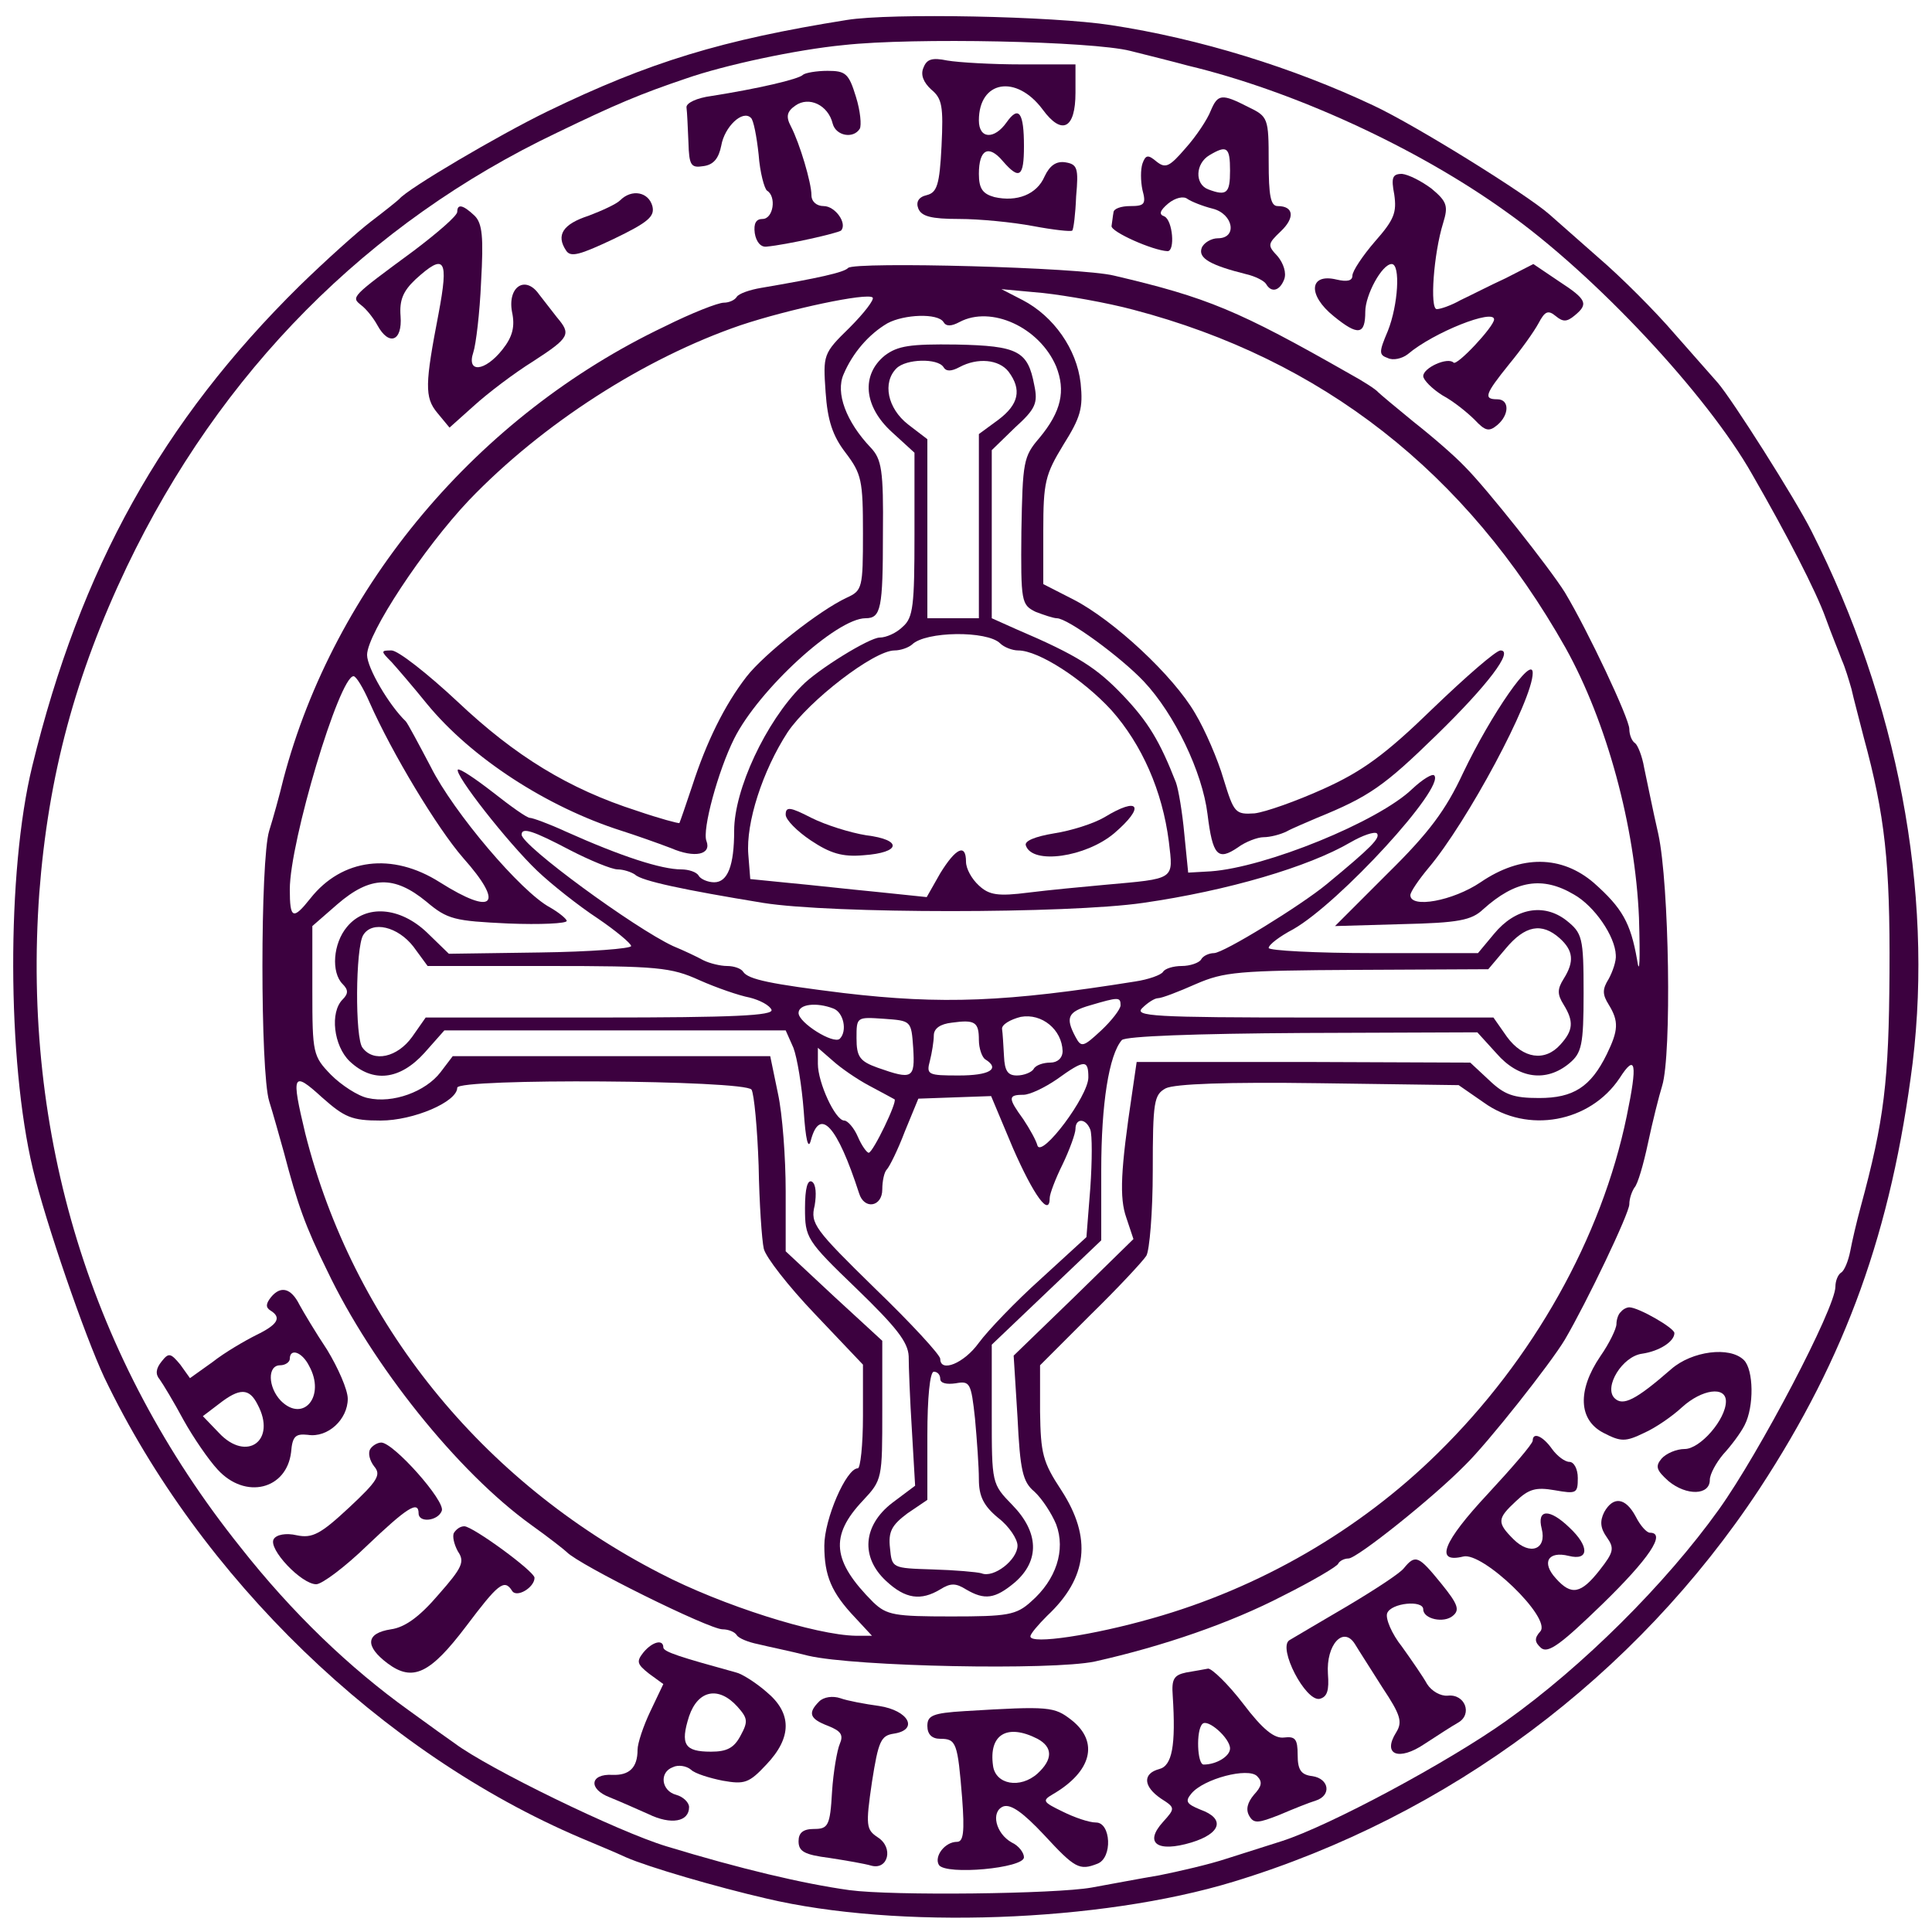
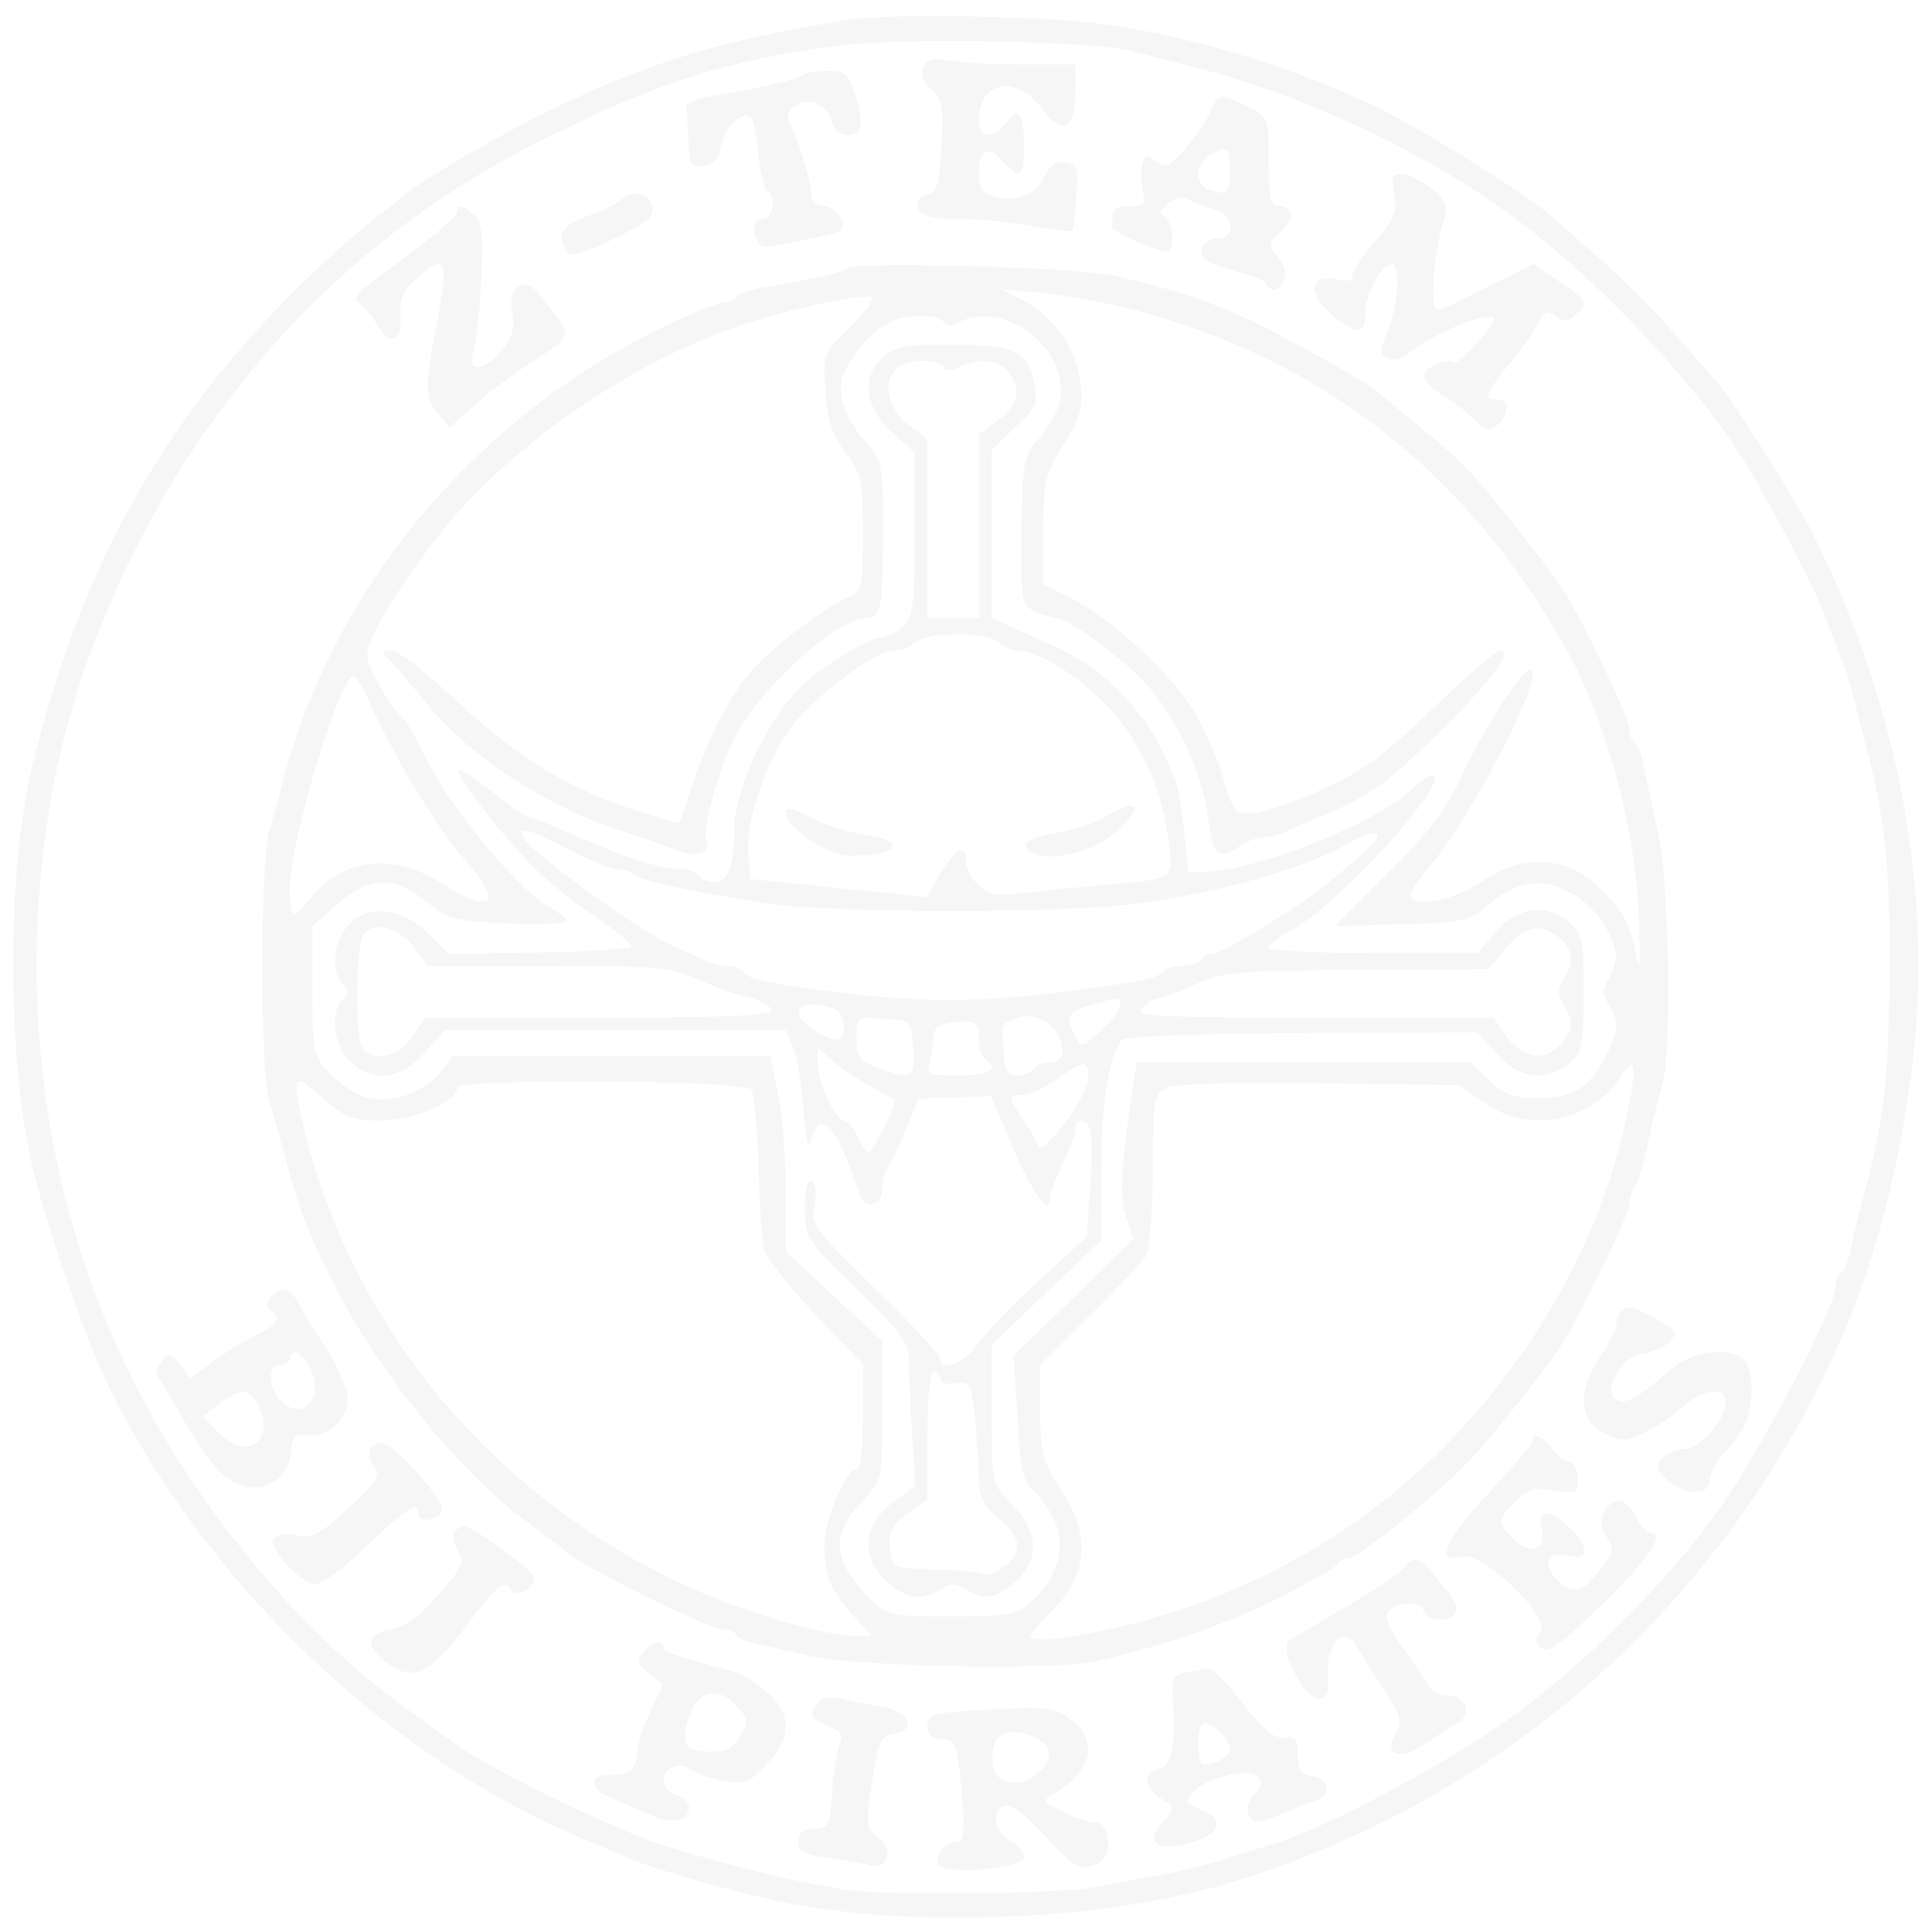
<svg xmlns="http://www.w3.org/2000/svg" version="1.0" width="300pt" height="300pt" viewBox="0 0 300 300" preserveAspectRatio="xMidYMid meet">
-   <g transform="translate(0,300) scale(0.1,-0.1)" fill="#3c013f" stroke="none">
+   <g transform="translate(0,300) scale(0.1,-0.1)" fill="#f6f6f6" stroke="none">
    <path d="M1315 2969 c-194 -31 -306 -65 -465 -142 -76 -37 -217 -120 -230 -136 -3 -3 -23 -19 -44 -35 -21 -16 -71 -61 -111 -100 -213 -210 -340 -438 -415 -746 -40 -164 -39 -457 1 -625 20 -84 81 -260 111 -324 149 -311 430 -583 740 -715 21 -9 53 -22 70 -30 34 -15 140 -46 218 -64 203 -48 518 -37 725 26 335 102 625 319 817 610 135 206 205 401 238 662 32 267 -23 560 -157 825 -25 50 -124 206 -146 231 -7 8 -37 42 -67 76 -30 35 -83 88 -118 118 -34 30 -68 60 -76 67 -35 31 -207 138 -273 169 -125 59 -270 104 -408 125 -90 14 -342 19 -410 8z m440 -48 c28 -7 68 -17 90 -23 163 -39 355 -127 494 -227 137 -97 312 -284 382 -408 53 -92 99 -181 114 -223 9 -25 21 -54 25 -65 5 -11 11 -31 15 -45 3 -14 12 -47 19 -75 33 -121 41 -195 40 -365 -1 -169 -8 -229 -45 -365 -6 -22 -13 -52 -16 -68 -3 -15 -9 -30 -14 -33 -5 -3 -9 -13 -9 -22 0 -33 -118 -258 -181 -346 -83 -116 -212 -244 -330 -328 -90 -64 -274 -163 -349 -187 -19 -6 -57 -18 -85 -27 -27 -9 -75 -20 -105 -26 -30 -5 -77 -14 -105 -19 -56 -10 -309 -13 -376 -4 -72 10 -169 33 -284 68 -76 23 -277 121 -329 160 -6 4 -38 27 -71 51 -92 66 -181 151 -262 254 -232 290 -339 640 -312 1015 14 183 56 339 136 507 145 303 374 534 668 674 91 44 129 60 200 84 60 21 172 45 245 52 108 12 386 6 445 -9z" />
    <path d="M1434 2895 c-5 -11 0 -23 12 -34 17 -14 19 -26 16 -88 -3 -60 -7 -72 -23 -76 -13 -3 -17 -11 -13 -21 5 -12 20 -16 63 -16 32 0 83 -5 115 -11 32 -6 59 -9 61 -7 2 2 5 26 6 53 4 44 2 50 -17 53 -14 2 -24 -5 -32 -22 -12 -28 -43 -40 -78 -32 -18 5 -24 13 -24 36 0 38 15 46 37 20 26 -30 33 -25 33 23 0 52 -8 64 -27 37 -19 -27 -43 -26 -43 3 0 62 58 72 99 17 30 -41 51 -30 51 26 l0 44 -84 0 c-46 0 -97 3 -115 6 -24 5 -32 2 -37 -11z" />
    <path d="M1247 2884 c-6 -7 -72 -22 -142 -33 -23 -3 -40 -11 -39 -18 1 -7 2 -31 3 -54 1 -36 4 -40 23 -37 16 2 24 12 28 32 5 29 33 56 46 43 4 -3 9 -29 12 -57 2 -28 9 -53 13 -56 15 -9 10 -44 -7 -44 -10 0 -14 -7 -12 -22 2 -13 9 -22 18 -21 32 3 111 21 116 25 10 11 -9 38 -27 38 -11 0 -19 7 -19 17 0 19 -18 80 -32 107 -8 15 -6 23 7 32 21 15 51 1 58 -28 5 -19 32 -24 42 -8 3 5 1 28 -6 50 -11 36 -16 40 -44 40 -17 0 -34 -3 -38 -6z" />
    <path d="M1880 2828 c-5 -13 -22 -39 -39 -58 -25 -29 -31 -32 -45 -21 -13 11 -17 11 -22 -3 -3 -9 -3 -27 0 -41 6 -22 3 -25 -19 -25 -14 0 -26 -4 -26 -10 -1 -5 -2 -15 -3 -21 -1 -9 64 -38 87 -39 12 0 8 48 -5 54 -9 3 -7 9 6 20 11 9 24 12 30 7 6 -4 23 -11 39 -15 32 -8 39 -46 8 -46 -10 0 -22 -7 -25 -15 -6 -16 14 -27 70 -41 13 -3 27 -10 30 -15 8 -14 21 -11 28 7 4 10 -1 25 -10 36 -16 17 -16 19 5 39 22 21 20 39 -5 39 -11 0 -14 16 -14 69 0 68 -1 70 -32 85 -41 21 -47 20 -58 -6z m30 -93 c0 -35 -5 -40 -34 -29 -21 8 -20 40 2 53 27 16 32 13 32 -24z" />
    <path d="M2165 2698 c4 -28 0 -39 -30 -73 -19 -22 -35 -46 -35 -53 0 -8 -8 -10 -25 -6 -42 10 -45 -24 -4 -57 38 -31 49 -29 49 7 0 26 26 74 41 74 14 0 10 -64 -6 -104 -14 -33 -14 -37 0 -42 8 -4 22 -1 31 6 40 34 134 71 134 54 0 -11 -58 -73 -63 -67 -9 9 -47 -8 -47 -21 0 -6 14 -20 30 -30 17 -9 39 -27 50 -38 16 -17 22 -19 35 -8 19 16 19 40 0 40 -22 0 -19 8 18 54 19 23 39 51 46 64 10 19 15 21 27 11 11 -9 17 -9 29 1 22 18 19 25 -24 53 l-40 27 -43 -22 c-24 -11 -55 -27 -70 -34 -14 -8 -31 -14 -37 -14 -11 0 -5 86 10 134 8 26 6 33 -18 53 -16 12 -36 22 -46 23 -15 0 -17 -6 -12 -32z" />
    <path d="M963 2689 c-6 -6 -28 -16 -49 -24 -40 -13 -51 -30 -35 -54 7 -11 21 -7 74 18 54 26 64 35 60 51 -6 22 -32 27 -50 9z" />
    <path d="M710 2671 c0 -6 -30 -32 -67 -60 -99 -73 -98 -72 -82 -85 8 -6 19 -20 25 -31 18 -33 39 -25 36 14 -2 25 4 39 23 57 46 42 52 32 36 -53 -21 -109 -22 -130 -2 -154 l19 -23 38 34 c22 20 63 51 92 69 57 37 59 42 37 68 -8 10 -20 26 -28 36 -21 30 -49 12 -42 -27 5 -23 1 -39 -15 -59 -27 -34 -56 -37 -45 -4 4 12 10 61 12 109 4 70 2 91 -10 103 -18 17 -27 19 -27 6z" />
    <path d="M1317 2584 c-6 -7 -47 -16 -135 -31 -18 -3 -35 -9 -38 -14 -3 -5 -12 -9 -20 -9 -9 0 -50 -16 -92 -37 -290 -138 -513 -403 -592 -703 -6 -25 -16 -61 -22 -80 -14 -45 -14 -375 0 -420 6 -19 16 -55 23 -80 21 -80 33 -114 67 -183 70 -147 203 -313 317 -395 28 -20 52 -39 55 -42 19 -20 221 -120 242 -120 9 0 19 -4 22 -9 3 -5 18 -11 33 -14 16 -4 51 -11 78 -18 73 -17 378 -23 445 -9 107 24 211 60 292 102 46 23 85 46 86 50 2 4 9 8 16 8 13 0 131 94 181 145 35 34 133 158 155 195 34 58 100 196 100 210 0 9 4 20 8 26 5 5 14 36 21 69 7 33 17 73 22 89 15 49 11 313 -6 391 -9 39 -18 85 -22 103 -3 18 -10 35 -14 38 -5 3 -9 13 -9 22 0 16 -64 152 -100 212 -23 37 -121 161 -155 195 -16 17 -52 48 -80 70 -27 22 -52 43 -55 46 -3 4 -23 17 -45 29 -172 98 -220 118 -365 152 -52 13 -402 22 -413 12z m443 -65 c293 -77 517 -252 671 -525 64 -115 108 -277 114 -419 2 -67 1 -92 -3 -65 -10 57 -23 80 -67 119 -50 43 -113 44 -176 1 -43 -29 -109 -41 -109 -20 0 5 13 24 28 42 60 71 162 261 162 303 0 29 -64 -63 -108 -155 -27 -58 -53 -93 -117 -156 l-82 -82 104 3 c88 2 108 6 126 23 50 45 92 52 141 23 32 -18 64 -65 65 -94 1 -9 -5 -26 -11 -37 -10 -16 -10 -24 0 -40 16 -26 15 -40 -3 -77 -25 -51 -52 -68 -105 -68 -40 0 -54 5 -78 28 l-29 27 -259 1 -259 0 -7 -48 c-18 -120 -20 -163 -9 -194 l11 -33 -93 -91 -93 -90 6 -96 c4 -82 8 -100 26 -115 12 -11 27 -34 34 -51 15 -40 0 -86 -39 -120 -23 -21 -37 -23 -124 -23 -88 0 -100 2 -121 22 -64 64 -68 103 -16 158 30 32 30 34 30 140 l0 108 -75 69 -75 70 0 93 c0 52 -5 120 -12 152 l-12 58 -247 0 -246 0 -19 -25 c-23 -30 -74 -49 -113 -40 -15 3 -41 20 -57 36 -28 29 -29 33 -29 131 l0 100 39 34 c51 44 88 45 138 4 33 -28 44 -30 127 -34 50 -2 91 0 91 4 0 3 -12 13 -26 21 -45 24 -150 148 -185 218 -19 36 -36 68 -39 71 -26 25 -60 83 -60 103 0 33 88 166 158 240 114 119 273 221 422 272 75 25 197 51 205 43 3 -3 -13 -24 -36 -47 -41 -40 -41 -42 -37 -100 3 -44 11 -68 31 -94 25 -33 27 -43 27 -125 0 -85 -1 -89 -25 -100 -43 -20 -129 -88 -156 -123 -34 -44 -62 -101 -84 -169 -10 -30 -19 -56 -20 -58 -1 -1 -31 7 -66 19 -106 34 -189 85 -278 169 -47 44 -93 80 -103 80 -17 0 -17 -1 0 -18 9 -10 34 -39 55 -65 69 -84 186 -160 302 -197 22 -7 56 -19 77 -27 37 -16 63 -10 55 11 -7 17 18 109 43 159 38 76 159 187 204 187 24 0 27 15 27 132 1 98 -2 115 -19 133 -38 40 -55 85 -42 114 14 33 39 62 68 79 26 14 78 16 87 2 4 -7 12 -7 25 0 49 26 124 -8 150 -69 15 -38 8 -70 -26 -111 -25 -29 -26 -37 -28 -145 -1 -110 0 -114 22 -125 13 -5 28 -10 33 -10 17 0 99 -60 135 -98 48 -51 91 -141 99 -206 8 -65 16 -73 47 -52 12 9 31 16 40 16 10 0 26 4 36 9 9 5 31 14 47 21 81 33 104 49 186 129 79 77 120 131 99 131 -7 0 -54 -41 -105 -90 -74 -72 -110 -98 -170 -125 -42 -19 -90 -36 -107 -38 -30 -2 -32 1 -48 53 -9 31 -29 77 -44 102 -34 59 -127 145 -189 177 l-47 24 0 83 c0 75 3 87 31 133 27 43 31 57 27 96 -6 53 -42 104 -90 129 l-33 17 65 -6 c36 -4 99 -15 140 -26z m-1186 -610 c35 -79 105 -195 145 -241 65 -73 48 -91 -36 -38 -74 47 -152 37 -201 -25 -27 -34 -32 -32 -32 14 0 74 77 331 99 331 4 0 15 -18 25 -41z m1952 -642 c-39 -189 -145 -378 -294 -524 -121 -119 -276 -209 -443 -256 -91 -26 -189 -41 -189 -28 0 4 12 18 26 32 63 59 70 121 22 195 -29 44 -32 57 -33 122 l0 72 78 78 c43 42 82 84 87 92 5 8 10 68 10 132 0 108 2 118 20 128 14 7 95 10 238 8 l217 -3 39 -27 c68 -49 165 -31 211 38 25 39 28 23 11 -59z m-1935 -7 c51 0 119 29 119 51 0 15 447 12 457 -3 4 -7 9 -60 11 -118 1 -58 5 -116 8 -129 3 -13 38 -58 79 -101 l75 -79 0 -80 c0 -45 -4 -81 -8 -81 -18 0 -52 -79 -52 -120 0 -47 11 -73 48 -112 l26 -28 -25 0 c-62 1 -208 47 -304 97 -278 143 -477 390 -551 683 -22 92 -20 98 26 56 35 -31 46 -36 91 -36z" />
    <path d="M1374 2448 c-37 -30 -33 -79 11 -119 l35 -32 0 -127 c0 -110 -2 -129 -18 -143 -10 -10 -26 -17 -36 -17 -16 0 -97 -50 -121 -75 -56 -56 -105 -161 -105 -225 0 -54 -10 -80 -31 -80 -10 0 -21 5 -24 10 -3 6 -16 10 -27 10 -31 0 -93 20 -180 59 -26 12 -51 21 -55 21 -5 0 -30 18 -58 40 -27 21 -51 37 -54 35 -6 -7 77 -113 123 -157 22 -21 65 -55 94 -74 28 -19 52 -39 52 -43 0 -4 -64 -9 -142 -10 l-141 -2 -34 33 c-42 40 -95 44 -124 9 -22 -26 -25 -71 -7 -89 9 -9 9 -15 0 -24 -20 -20 -14 -72 11 -96 36 -34 78 -29 116 13 l31 35 265 0 265 0 12 -27 c6 -16 13 -59 16 -98 3 -45 7 -61 11 -46 14 53 41 23 75 -82 8 -26 36 -21 36 6 0 13 3 27 7 31 4 4 17 30 28 59 l21 51 56 2 57 2 34 -81 c32 -73 57 -108 57 -77 0 6 9 30 20 52 11 23 20 48 20 55 0 17 16 17 23 -1 3 -8 3 -48 0 -91 l-6 -76 -71 -65 c-39 -35 -82 -80 -96 -99 -23 -32 -60 -47 -60 -25 0 6 -45 55 -101 109 -94 92 -101 101 -94 129 3 18 2 33 -4 37 -7 4 -11 -10 -11 -41 0 -46 2 -50 80 -125 62 -60 80 -83 81 -105 0 -16 2 -68 5 -115 l5 -86 -36 -27 c-45 -35 -49 -84 -9 -121 30 -28 54 -31 84 -13 16 10 24 10 40 0 29 -17 45 -15 76 11 39 34 37 78 -4 120 -32 33 -32 33 -32 141 l0 108 85 81 85 81 0 109 c0 103 12 179 32 202 6 6 114 10 281 11 l271 1 30 -33 c34 -39 77 -45 113 -15 19 16 22 28 22 109 0 87 -2 93 -27 113 -35 27 -79 19 -112 -21 l-25 -30 -162 0 c-90 0 -163 4 -163 8 0 5 17 18 38 29 72 41 237 221 219 239 -3 3 -18 -6 -34 -21 -53 -51 -228 -122 -313 -128 l-35 -2 -6 60 c-3 33 -9 69 -13 80 -25 64 -43 94 -82 135 -41 43 -70 62 -166 103 l-38 17 0 131 0 130 36 35 c32 29 36 38 30 66 -10 53 -25 61 -121 63 -72 1 -91 -2 -111 -17z m91 -18 c4 -7 12 -7 25 0 28 15 61 12 76 -7 21 -28 16 -51 -16 -75 l-30 -22 0 -143 0 -143 -40 0 -40 0 0 139 0 139 -30 23 c-32 25 -40 65 -18 87 15 15 64 16 73 2z m88 -429 c6 -6 19 -11 28 -11 32 0 101 -45 145 -93 47 -53 79 -125 89 -204 7 -60 11 -57 -100 -67 -33 -3 -86 -8 -118 -12 -47 -6 -61 -4 -77 11 -11 10 -20 26 -20 37 0 29 -16 21 -40 -18 l-21 -37 -77 8 c-42 4 -104 11 -137 14 l-60 6 -3 38 c-4 49 22 130 61 190 33 49 134 127 166 127 9 0 21 4 27 9 21 21 117 22 137 2z m-668 -321 c31 -16 65 -30 74 -30 9 0 21 -4 27 -8 10 -10 77 -24 199 -44 106 -17 473 -17 590 0 132 19 257 56 322 94 19 11 37 17 41 14 6 -7 -9 -22 -78 -79 -40 -33 -160 -107 -175 -107 -7 0 -17 -4 -20 -10 -3 -5 -17 -10 -30 -10 -13 0 -26 -4 -29 -9 -3 -5 -23 -12 -43 -15 -200 -32 -300 -36 -453 -18 -113 14 -148 21 -156 33 -3 5 -14 9 -25 9 -10 0 -27 4 -37 9 -9 5 -30 15 -47 22 -60 28 -235 156 -235 173 0 12 18 6 75 -24z m-243 -150 l22 -30 187 0 c170 0 191 -2 235 -22 27 -12 62 -24 78 -27 16 -4 31 -12 34 -19 3 -9 -58 -12 -266 -12 l-271 0 -21 -30 c-23 -32 -60 -40 -77 -17 -12 14 -11 156 1 175 14 23 54 13 78 -18z m1780 13 c21 -19 23 -36 6 -63 -10 -16 -10 -24 0 -40 16 -26 15 -40 -5 -62 -24 -27 -58 -22 -83 12 l-21 30 -280 0 c-249 0 -279 2 -265 15 8 8 19 15 24 15 6 0 32 10 59 22 44 19 65 21 251 22 l203 1 27 32 c30 36 56 41 84 16z m-682 -104 c0 -6 -14 -24 -30 -39 -28 -26 -31 -27 -40 -10 -16 30 -12 39 23 49 44 13 47 13 47 0z m-446 -5 c16 -6 22 -35 10 -47 -10 -9 -64 25 -64 40 0 14 28 17 54 7z m356 -66 c0 -11 -8 -18 -19 -18 -11 0 -23 -4 -26 -10 -3 -5 -15 -10 -26 -10 -14 0 -19 7 -20 30 -1 17 -2 36 -3 42 -1 7 13 15 29 19 33 6 64 -20 65 -53z m-232 5 c3 -48 -1 -50 -55 -31 -28 10 -33 17 -33 46 0 33 0 33 43 30 42 -3 42 -3 45 -45z m102 12 c0 -13 5 -27 10 -30 24 -15 6 -25 -41 -25 -48 0 -51 1 -45 23 3 12 6 30 6 39 0 11 10 18 28 20 36 5 42 1 42 -27z m-170 -71 c19 -10 37 -20 39 -21 5 -3 -33 -82 -40 -83 -3 0 -11 11 -17 25 -6 14 -16 25 -21 25 -14 0 -41 59 -41 88 l0 25 23 -20 c12 -11 38 -29 57 -39z m340 13 c0 -29 -72 -125 -79 -106 -2 8 -12 26 -22 41 -24 33 -24 38 0 38 10 0 33 11 52 24 43 31 49 31 49 3z m-230 -468 c0 -7 10 -9 24 -7 22 4 24 1 30 -55 3 -33 6 -75 6 -94 0 -26 7 -41 30 -60 17 -13 30 -33 30 -43 0 -22 -37 -51 -56 -43 -7 2 -41 5 -76 6 -63 2 -63 2 -66 33 -3 26 3 36 27 54 l31 21 0 100 c0 59 4 99 10 99 6 0 10 -5 10 -11z" />
    <path d="M1220 1735 c0 -8 18 -26 39 -40 30 -20 49 -26 82 -23 58 4 61 24 4 31 -25 4 -63 16 -85 27 -33 17 -40 18 -40 5z" />
    <path d="M1715 1731 c-17 -10 -52 -21 -78 -25 -30 -5 -47 -12 -44 -19 10 -30 93 -18 137 19 49 42 39 58 -15 25z" />
    <path d="M421 986 c-8 -10 -9 -16 -1 -21 18 -11 11 -22 -22 -38 -18 -9 -49 -27 -68 -42 l-35 -25 -15 21 c-15 18 -18 19 -29 5 -9 -11 -10 -20 -3 -28 5 -7 22 -35 37 -63 15 -27 39 -62 53 -77 43 -47 107 -31 114 27 2 25 7 29 26 27 31 -5 62 24 62 56 0 14 -15 48 -32 76 -18 27 -37 59 -43 70 -13 26 -29 30 -44 12z m59 -107 c26 -47 -9 -89 -44 -54 -20 21 -21 55 -1 55 8 0 15 5 15 10 0 17 19 11 30 -11z m-80 -60 c30 -56 -17 -90 -60 -44 l-25 26 25 19 c32 25 47 25 60 -1z" />
    <path d="M2517 963 c-4 -3 -7 -12 -7 -19 0 -7 -11 -30 -25 -50 -36 -53 -34 -99 5 -119 27 -14 34 -14 63 0 18 8 44 26 59 40 31 28 68 33 68 9 0 -28 -40 -74 -64 -74 -13 0 -29 -7 -36 -15 -10 -12 -8 -18 11 -35 28 -23 64 -22 64 2 0 9 10 27 21 40 12 13 27 33 33 45 15 29 14 86 -1 101 -22 22 -81 14 -113 -14 -55 -48 -75 -58 -88 -45 -17 17 12 65 43 69 27 4 50 19 50 32 0 8 -56 40 -70 40 -4 0 -10 -3 -13 -7z" />
    <path d="M2380 763 c0 -5 -32 -42 -70 -83 -69 -74 -83 -108 -38 -97 30 8 137 -95 120 -116 -10 -11 -9 -17 1 -26 11 -9 31 6 95 68 72 70 100 111 74 111 -5 0 -15 11 -22 25 -16 30 -35 32 -49 7 -7 -14 -6 -25 4 -39 12 -17 11 -23 -11 -51 -29 -37 -44 -40 -68 -13 -23 25 -12 43 20 35 32 -8 32 15 1 44 -31 30 -51 29 -43 -2 8 -32 -18 -42 -44 -16 -26 26 -25 32 4 59 20 19 31 22 60 17 34 -6 36 -5 36 19 0 14 -6 25 -13 25 -7 0 -19 9 -27 20 -14 20 -30 27 -30 13z" />
    <path d="M575 750 c-4 -6 -1 -18 6 -27 11 -13 6 -22 -39 -64 -44 -41 -57 -48 -81 -43 -17 4 -32 1 -36 -6 -9 -15 43 -70 66 -70 9 0 45 27 79 60 61 58 80 71 80 50 0 -15 30 -12 36 4 6 15 -75 106 -94 106 -6 0 -14 -5 -17 -10z" />
    <path d="M705 620 c-3 -5 0 -18 6 -29 11 -16 7 -25 -30 -67 -29 -34 -52 -51 -74 -54 -39 -6 -41 -26 -5 -53 39 -29 66 -16 122 58 49 65 59 74 71 55 7 -12 35 5 35 20 0 10 -96 80 -109 80 -6 0 -12 -4 -16 -10z" />
    <path d="M2180 565 c-6 -8 -46 -34 -88 -59 -43 -25 -83 -49 -90 -53 -18 -12 25 -95 47 -91 12 3 15 13 13 39 -3 45 24 75 42 46 6 -10 26 -41 43 -68 28 -42 31 -53 21 -69 -22 -35 4 -45 44 -18 20 13 43 28 52 33 23 13 11 45 -16 42 -11 -1 -25 7 -32 18 -6 11 -24 37 -39 58 -16 20 -26 44 -23 52 6 16 56 21 56 6 0 -15 32 -22 46 -10 11 9 8 18 -18 50 -35 43 -40 46 -58 24z" />
    <path d="M999 434 c-11 -14 -10 -18 9 -33 l22 -16 -20 -42 c-11 -23 -20 -50 -20 -60 0 -28 -13 -40 -39 -39 -35 2 -38 -22 -4 -35 15 -6 42 -18 60 -26 35 -17 63 -12 63 11 0 7 -9 16 -20 19 -23 6 -27 35 -5 43 8 4 21 2 28 -4 6 -6 29 -13 49 -17 34 -6 41 -4 68 25 40 42 40 80 0 113 -16 14 -38 28 -47 30 -87 24 -113 32 -113 39 0 13 -17 9 -31 -8z m146 -84 c16 -18 17 -23 5 -45 -10 -19 -21 -25 -46 -25 -41 0 -48 11 -34 55 14 41 46 47 75 15z" />
    <path d="M1842 403 c-19 -4 -23 -10 -21 -36 5 -78 -1 -109 -21 -114 -26 -7 -25 -27 3 -46 22 -14 22 -15 3 -36 -30 -33 -9 -48 44 -32 46 14 53 37 14 51 -22 9 -24 13 -14 25 19 23 88 41 102 27 9 -9 7 -16 -5 -29 -10 -12 -13 -23 -7 -33 7 -12 14 -11 47 2 21 9 46 19 56 22 25 8 21 34 -5 38 -18 2 -23 10 -23 33 0 25 -4 29 -21 27 -15 -2 -33 12 -64 53 -23 30 -48 54 -54 54 -6 -1 -21 -4 -34 -6z m68 -118 c0 -12 -21 -25 -41 -25 -10 0 -12 53 -2 63 8 9 43 -22 43 -38z" />
    <path d="M1272 358 c-18 -18 -15 -27 14 -38 20 -8 24 -14 18 -28 -4 -9 -10 -43 -12 -74 -3 -53 -6 -58 -28 -58 -17 0 -24 -6 -24 -19 0 -16 9 -21 48 -26 26 -4 55 -9 65 -12 26 -7 35 28 10 44 -18 12 -19 18 -9 86 10 64 14 72 34 75 39 6 23 36 -23 43 -22 3 -49 8 -60 12 -12 4 -26 2 -33 -5z" />
    <path d="M1498 343 c-50 -3 -58 -7 -58 -23 0 -13 7 -20 20 -20 25 0 27 -6 34 -92 4 -53 2 -68 -8 -68 -19 0 -36 -23 -28 -36 11 -16 132 -5 132 12 0 7 -8 18 -19 23 -25 14 -33 48 -13 56 12 4 31 -10 63 -44 48 -52 55 -56 83 -45 24 9 21 64 -2 64 -11 0 -34 8 -52 17 -31 15 -32 17 -15 27 60 35 72 81 29 115 -27 21 -34 22 -166 14z m113 -43 c24 -13 24 -32 0 -54 -27 -24 -65 -17 -69 12 -7 49 22 66 69 42z" />
  </g>
</svg>
